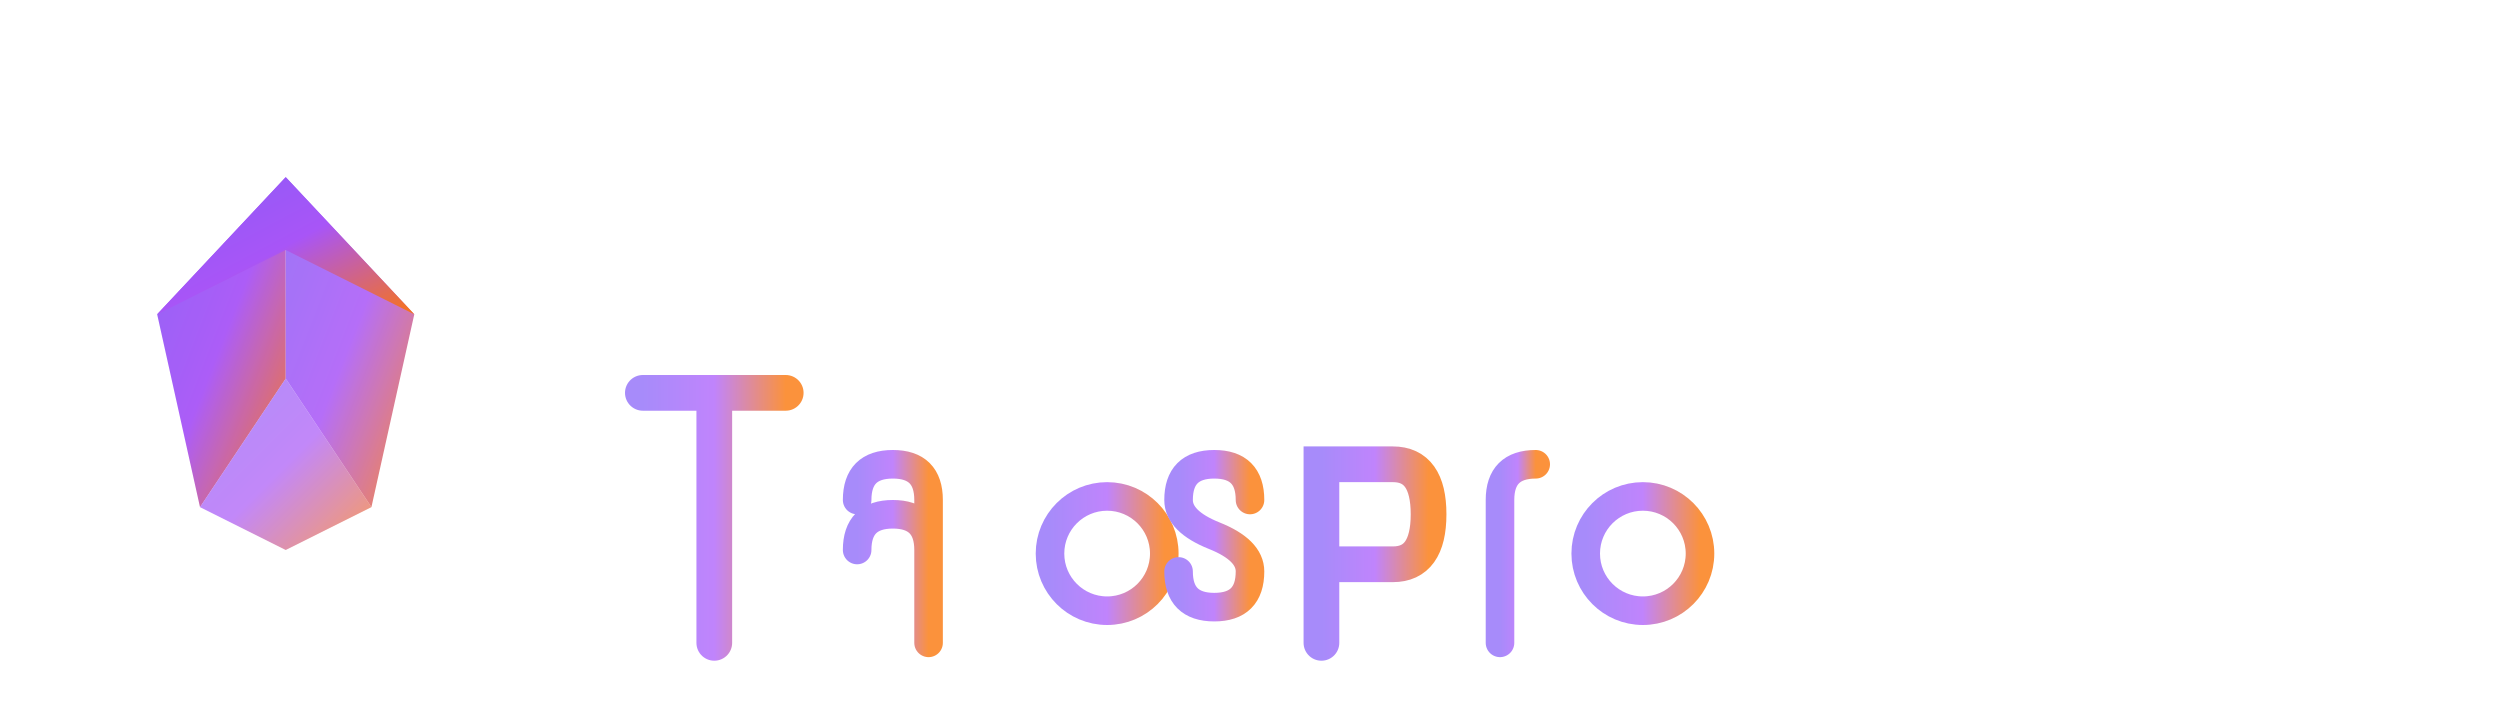
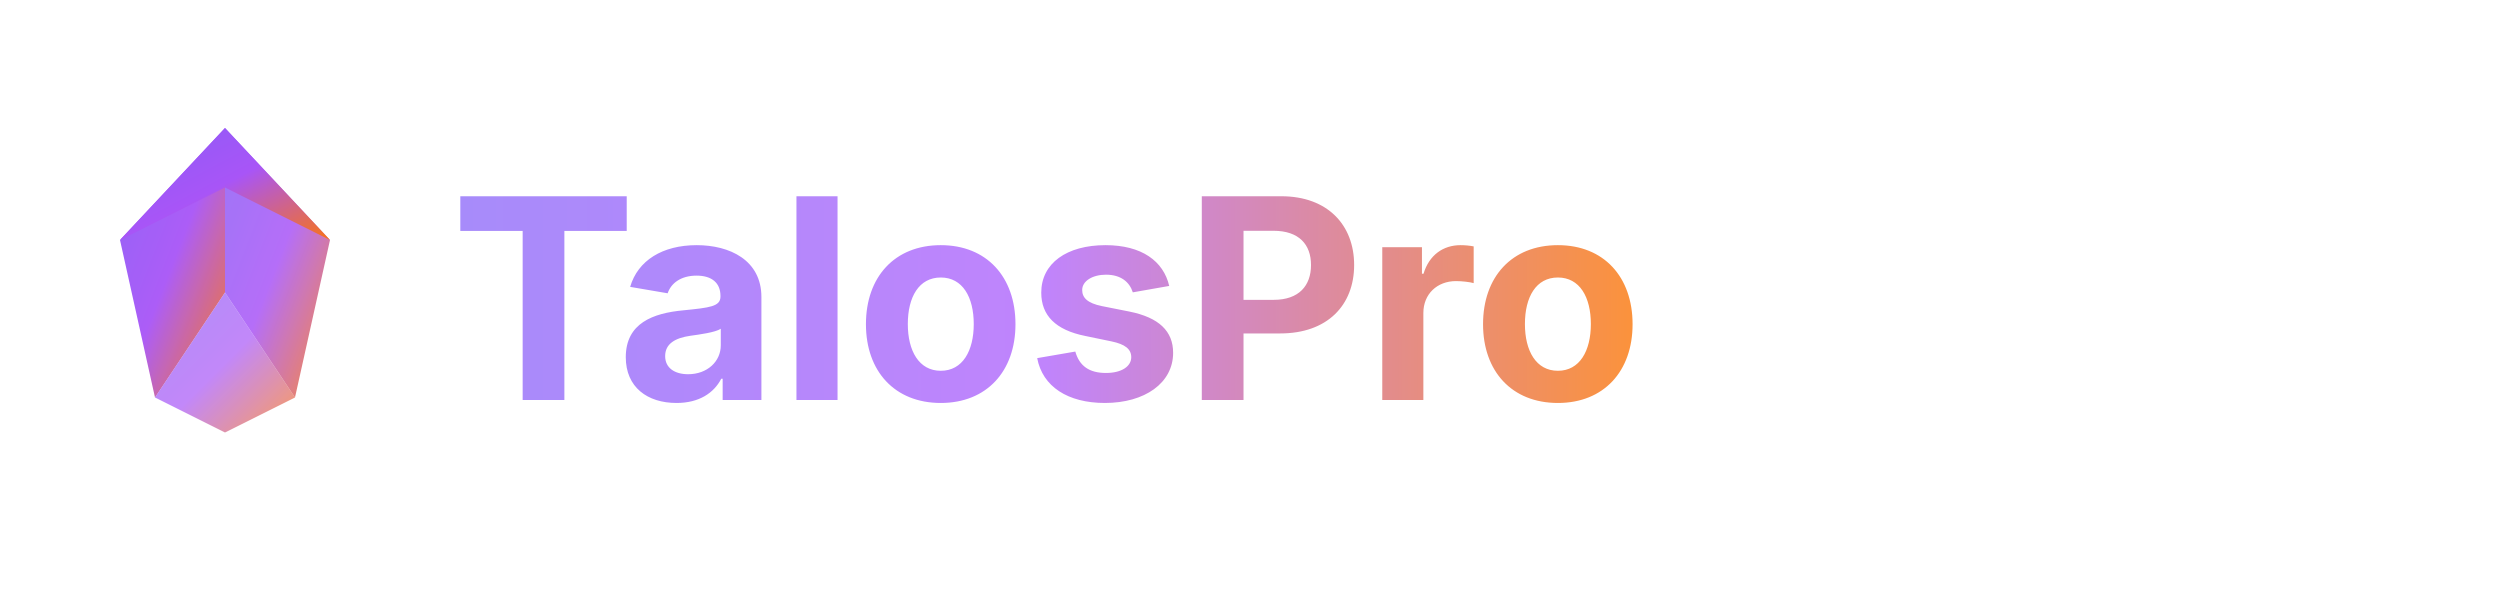
- <svg xmlns="http://www.w3.org/2000/svg" viewBox="0 0 350 100">
+ <svg xmlns="http://www.w3.org/2000/svg" viewBox="0 0 250 60">
  <defs>
-     <linearGradient id="colorGradient" x1="0%" y1="0%" x2="100%" y2="100%">
+     <linearGradient id="crystalGradient" x1="0%" y1="0%" x2="100%" y2="100%">
      <stop offset="0%" stop-color="#8B5CF6" />
      <stop offset="50%" stop-color="#A855F7" />
      <stop offset="100%" stop-color="#F97316" />
    </linearGradient>
    <linearGradient id="textGradient" x1="0%" y1="0%" x2="100%" y2="0%">
      <stop offset="0%" stop-color="#A78BFA" />
      <stop offset="50%" stop-color="#C084FC" />
      <stop offset="100%" stop-color="#FB923C" />
    </linearGradient>
  </defs>
-   <g transform="translate(10, 20) scale(0.6)">
-     <polygon points="50,8 20,40 30,85 50,55" fill="url(#colorGradient)" opacity="0.95" />
-     <polygon points="50,8 80,40 70,85 50,55" fill="url(#colorGradient)" opacity="0.85" />
-     <polygon points="20,40 50,8 80,40 50,25" fill="url(#colorGradient)" opacity="1" />
-     <polygon points="30,85 50,55 70,85 50,95" fill="url(#colorGradient)" opacity="0.7" />
+   <g transform="translate(5, 10) scale(0.35)">
+     <polygon points="50,8 20,40 30,85 50,55" fill="url(#crystalGradient)" opacity="0.95" />
+     <polygon points="50,8 80,40 70,85 50,55" fill="url(#crystalGradient)" opacity="0.85" />
+     <polygon points="20,40 50,8 80,40 50,25" fill="url(#crystalGradient)" opacity="1" />
+     <polygon points="30,85 50,55 70,85 50,95" fill="url(#crystalGradient)" opacity="0.7" />
  </g>
-   <g transform="translate(90, 50)">
-     <path d="M 0,5 L 20,5 M 10,5 L 10,40" stroke="url(#textGradient)" stroke-width="5" stroke-linecap="round" fill="none" />
-     <path d="M 30,20 Q 30,15 35,15 Q 40,15 40,20 L 40,40 M 40,27 Q 40,22 35,22 Q 30,22 30,27" stroke="url(#textGradient)" stroke-width="4" stroke-linecap="round" fill="none" />
-     <line x1="50" y1="5" x2="50" y2="40" stroke="url(#textGradient)" stroke-width="4" stroke-linecap="round" />
-     <circle cx="65" cy="27.5" r="8" stroke="url(#textGradient)" stroke-width="4" fill="none" />
-     <path d="M 85,20 Q 85,15 80,15 Q 75,15 75,20 Q 75,23 80,25 Q 85,27 85,30 Q 85,35 80,35 Q 75,35 75,30" stroke="url(#textGradient)" stroke-width="4" stroke-linecap="round" fill="none" />
-     <path d="M 95,40 L 95,15 Q 95,15 105,15 Q 110,15 110,22 Q 110,29 105,29 L 95,29" stroke="url(#textGradient)" stroke-width="5" stroke-linecap="round" fill="none" />
-     <path d="M 120,40 L 120,20 Q 120,15 125,15" stroke="url(#textGradient)" stroke-width="4" stroke-linecap="round" fill="none" />
-     <circle cx="140" cy="27.5" r="8" stroke="url(#textGradient)" stroke-width="4" fill="none" />
-   </g>
+   <text x="45" y="40" font-family="'Inter', -apple-system, BlinkMacSystemFont, sans-serif" font-size="28" font-weight="700" fill="url(#textGradient)">
+     TalosPro
+   </text>
</svg>
